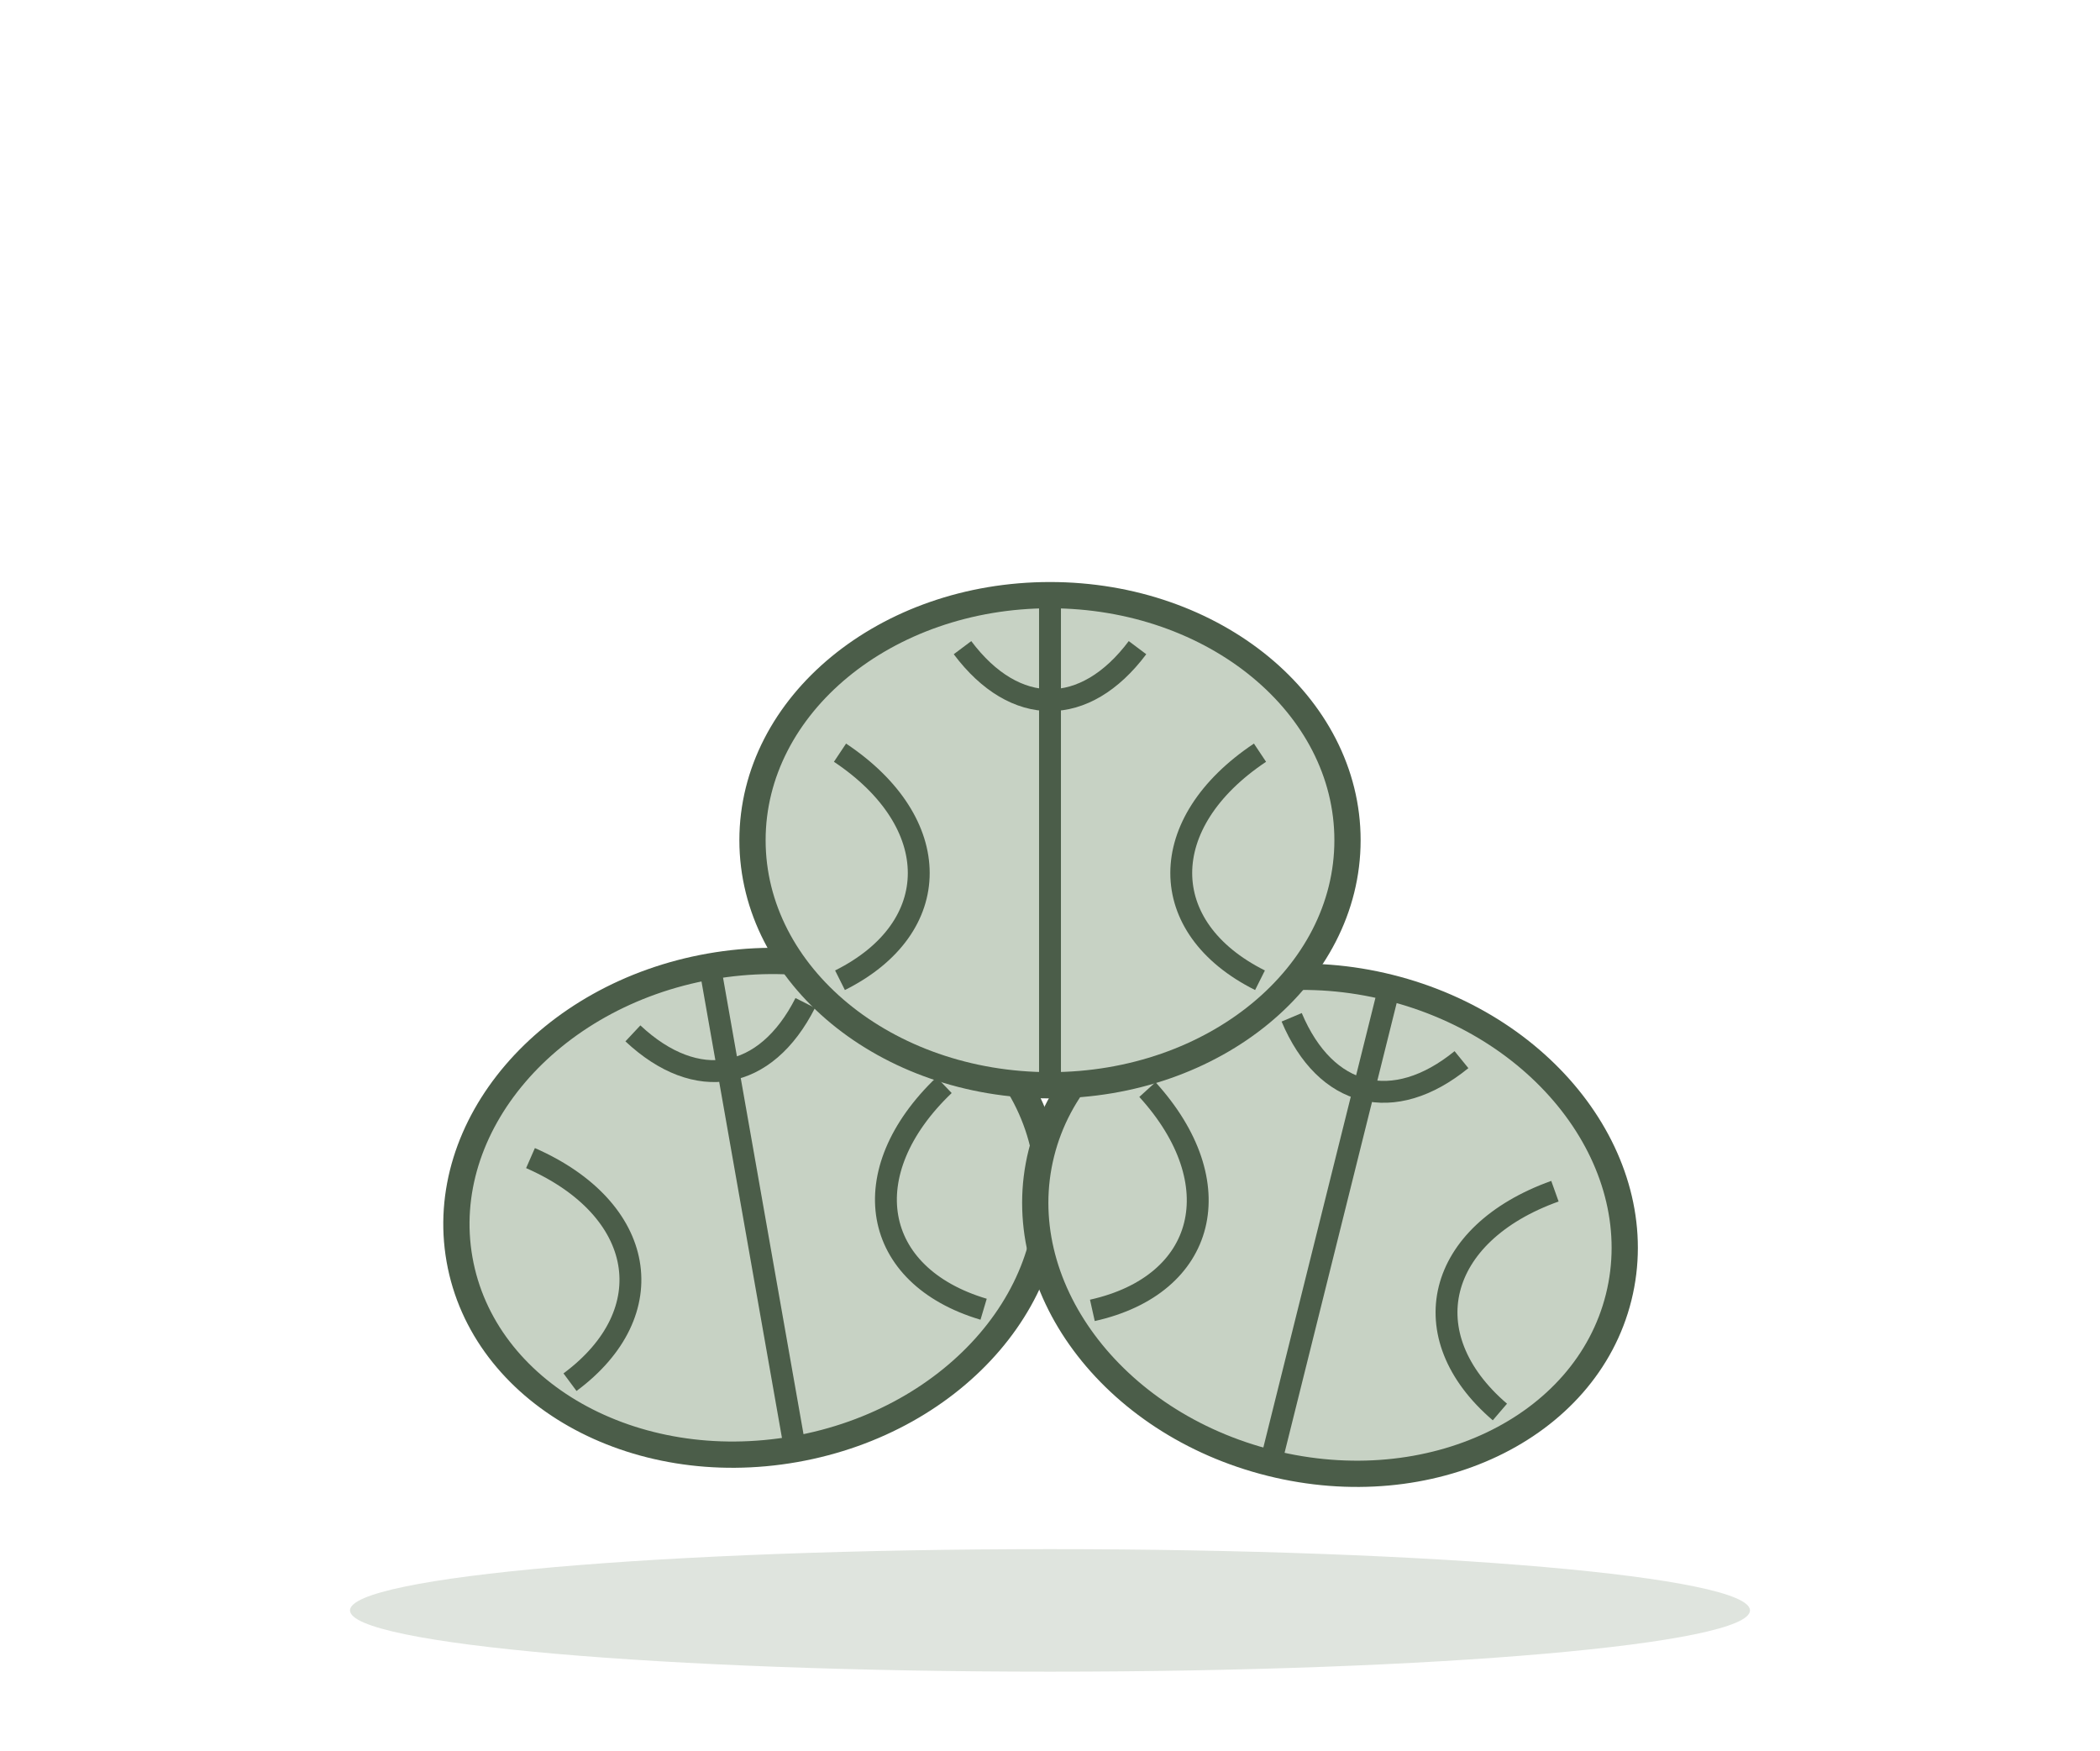
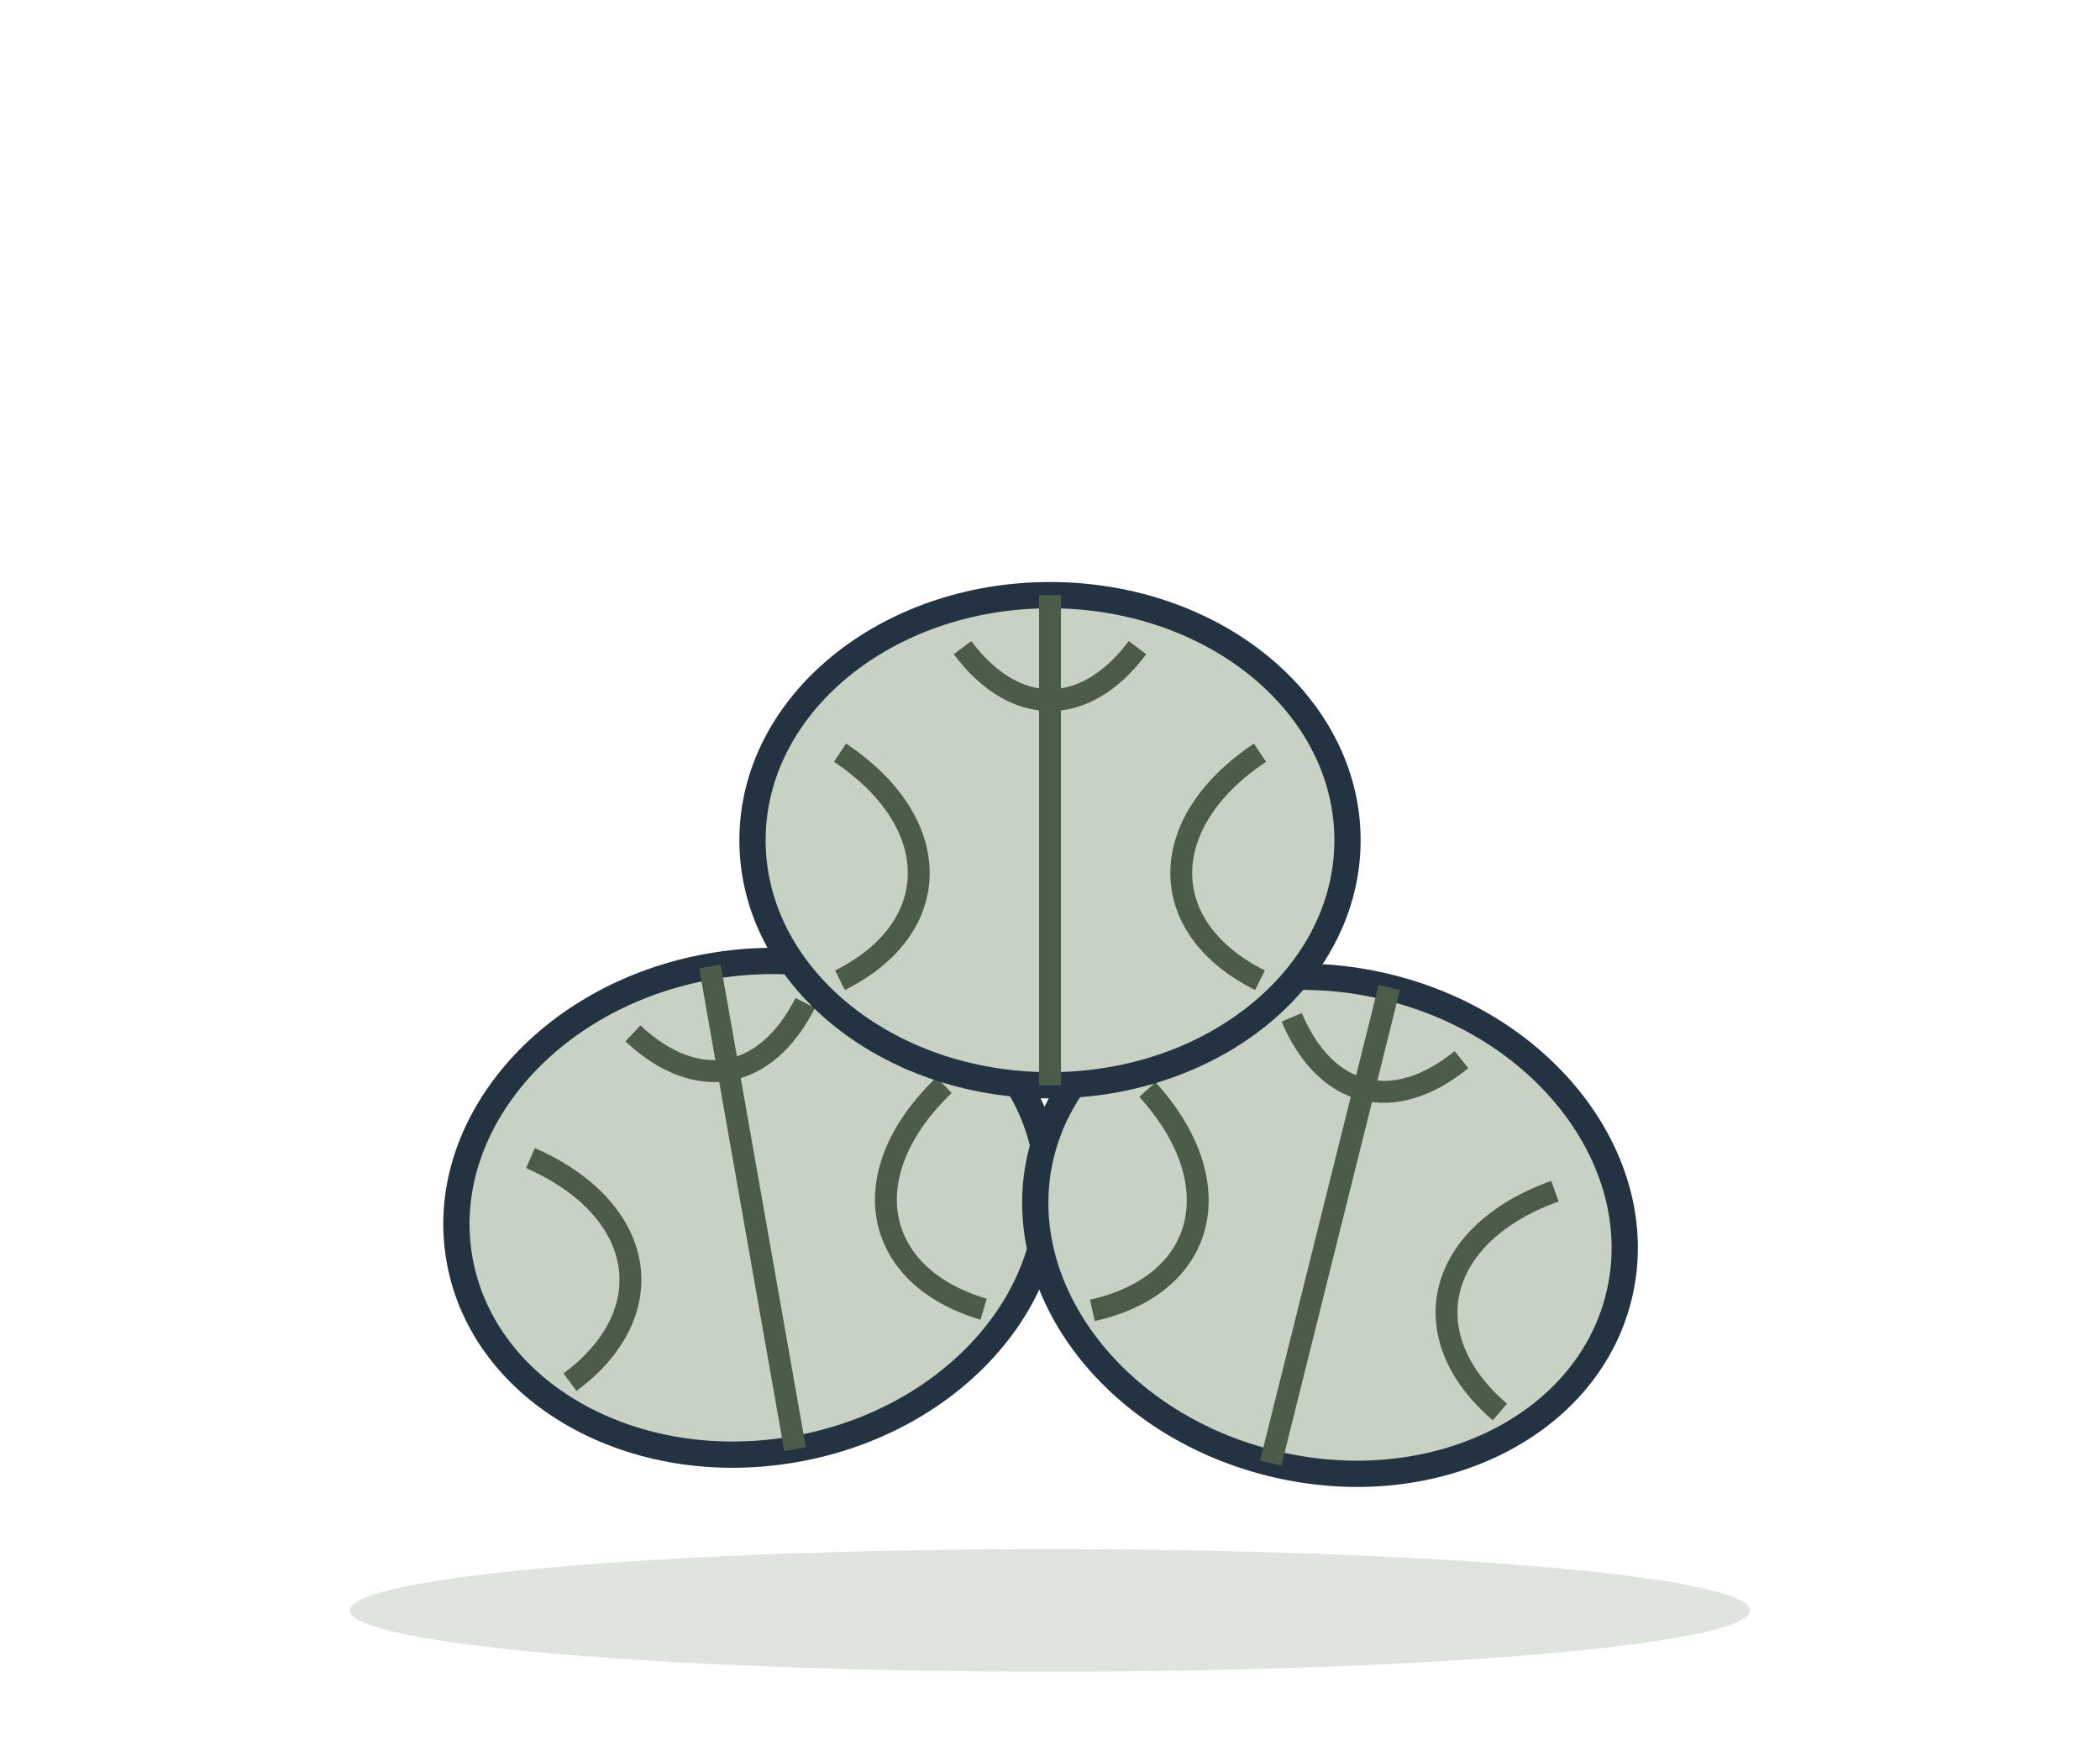
<svg xmlns="http://www.w3.org/2000/svg" viewBox="0 0 240 200" width="240" height="200">
  <ellipse cx="120" cy="184" rx="80" ry="7" fill="#DFE4DE" />
  <g transform="translate(86 138) rotate(-10)">
-     <ellipse rx="34" ry="28" fill="#C7D2C4" stroke="#4B5D49" stroke-width="3" />
+     <ellipse rx="34" ry="28" fill="#C7D2C4" stroke="#243341" stroke-width="3" />
    <path d="M0 -28 V28 M-24 -10 C-12 -2 -12 10 -24 16 M24 -10 C12 -2 12 10 24 16 M-10 -22 C-4 -14 4 -14 10 -22" stroke="#4B5D49" stroke-width="2.5" fill="none" />
  </g>
  <g transform="translate(152 140) rotate(14)">
-     <ellipse rx="34" ry="28" fill="#C7D2C4" stroke="#4B5D49" stroke-width="3" />
+     <ellipse rx="34" ry="28" fill="#C7D2C4" stroke="#243341" stroke-width="3" />
    <path d="M0 -28 V28 M-24 -10 C-12 -2 -12 10 -24 16 M24 -10 C12 -2 12 10 24 16 M-10 -22 C-4 -14 4 -14 10 -22" stroke="#4B5D49" stroke-width="2.5" fill="none" />
  </g>
  <g transform="translate(120 96) rotate(0)">
-     <ellipse rx="34" ry="28" fill="#C7D2C4" stroke="#4B5D49" stroke-width="3" />
+     <ellipse rx="34" ry="28" fill="#C7D2C4" stroke="#243341" stroke-width="3" />
    <path d="M0 -28 V28 M-24 -10 C-12 -2 -12 10 -24 16 M24 -10 C12 -2 12 10 24 16 M-10 -22 C-4 -14 4 -14 10 -22" stroke="#4B5D49" stroke-width="2.5" fill="none" />
  </g>
</svg>
